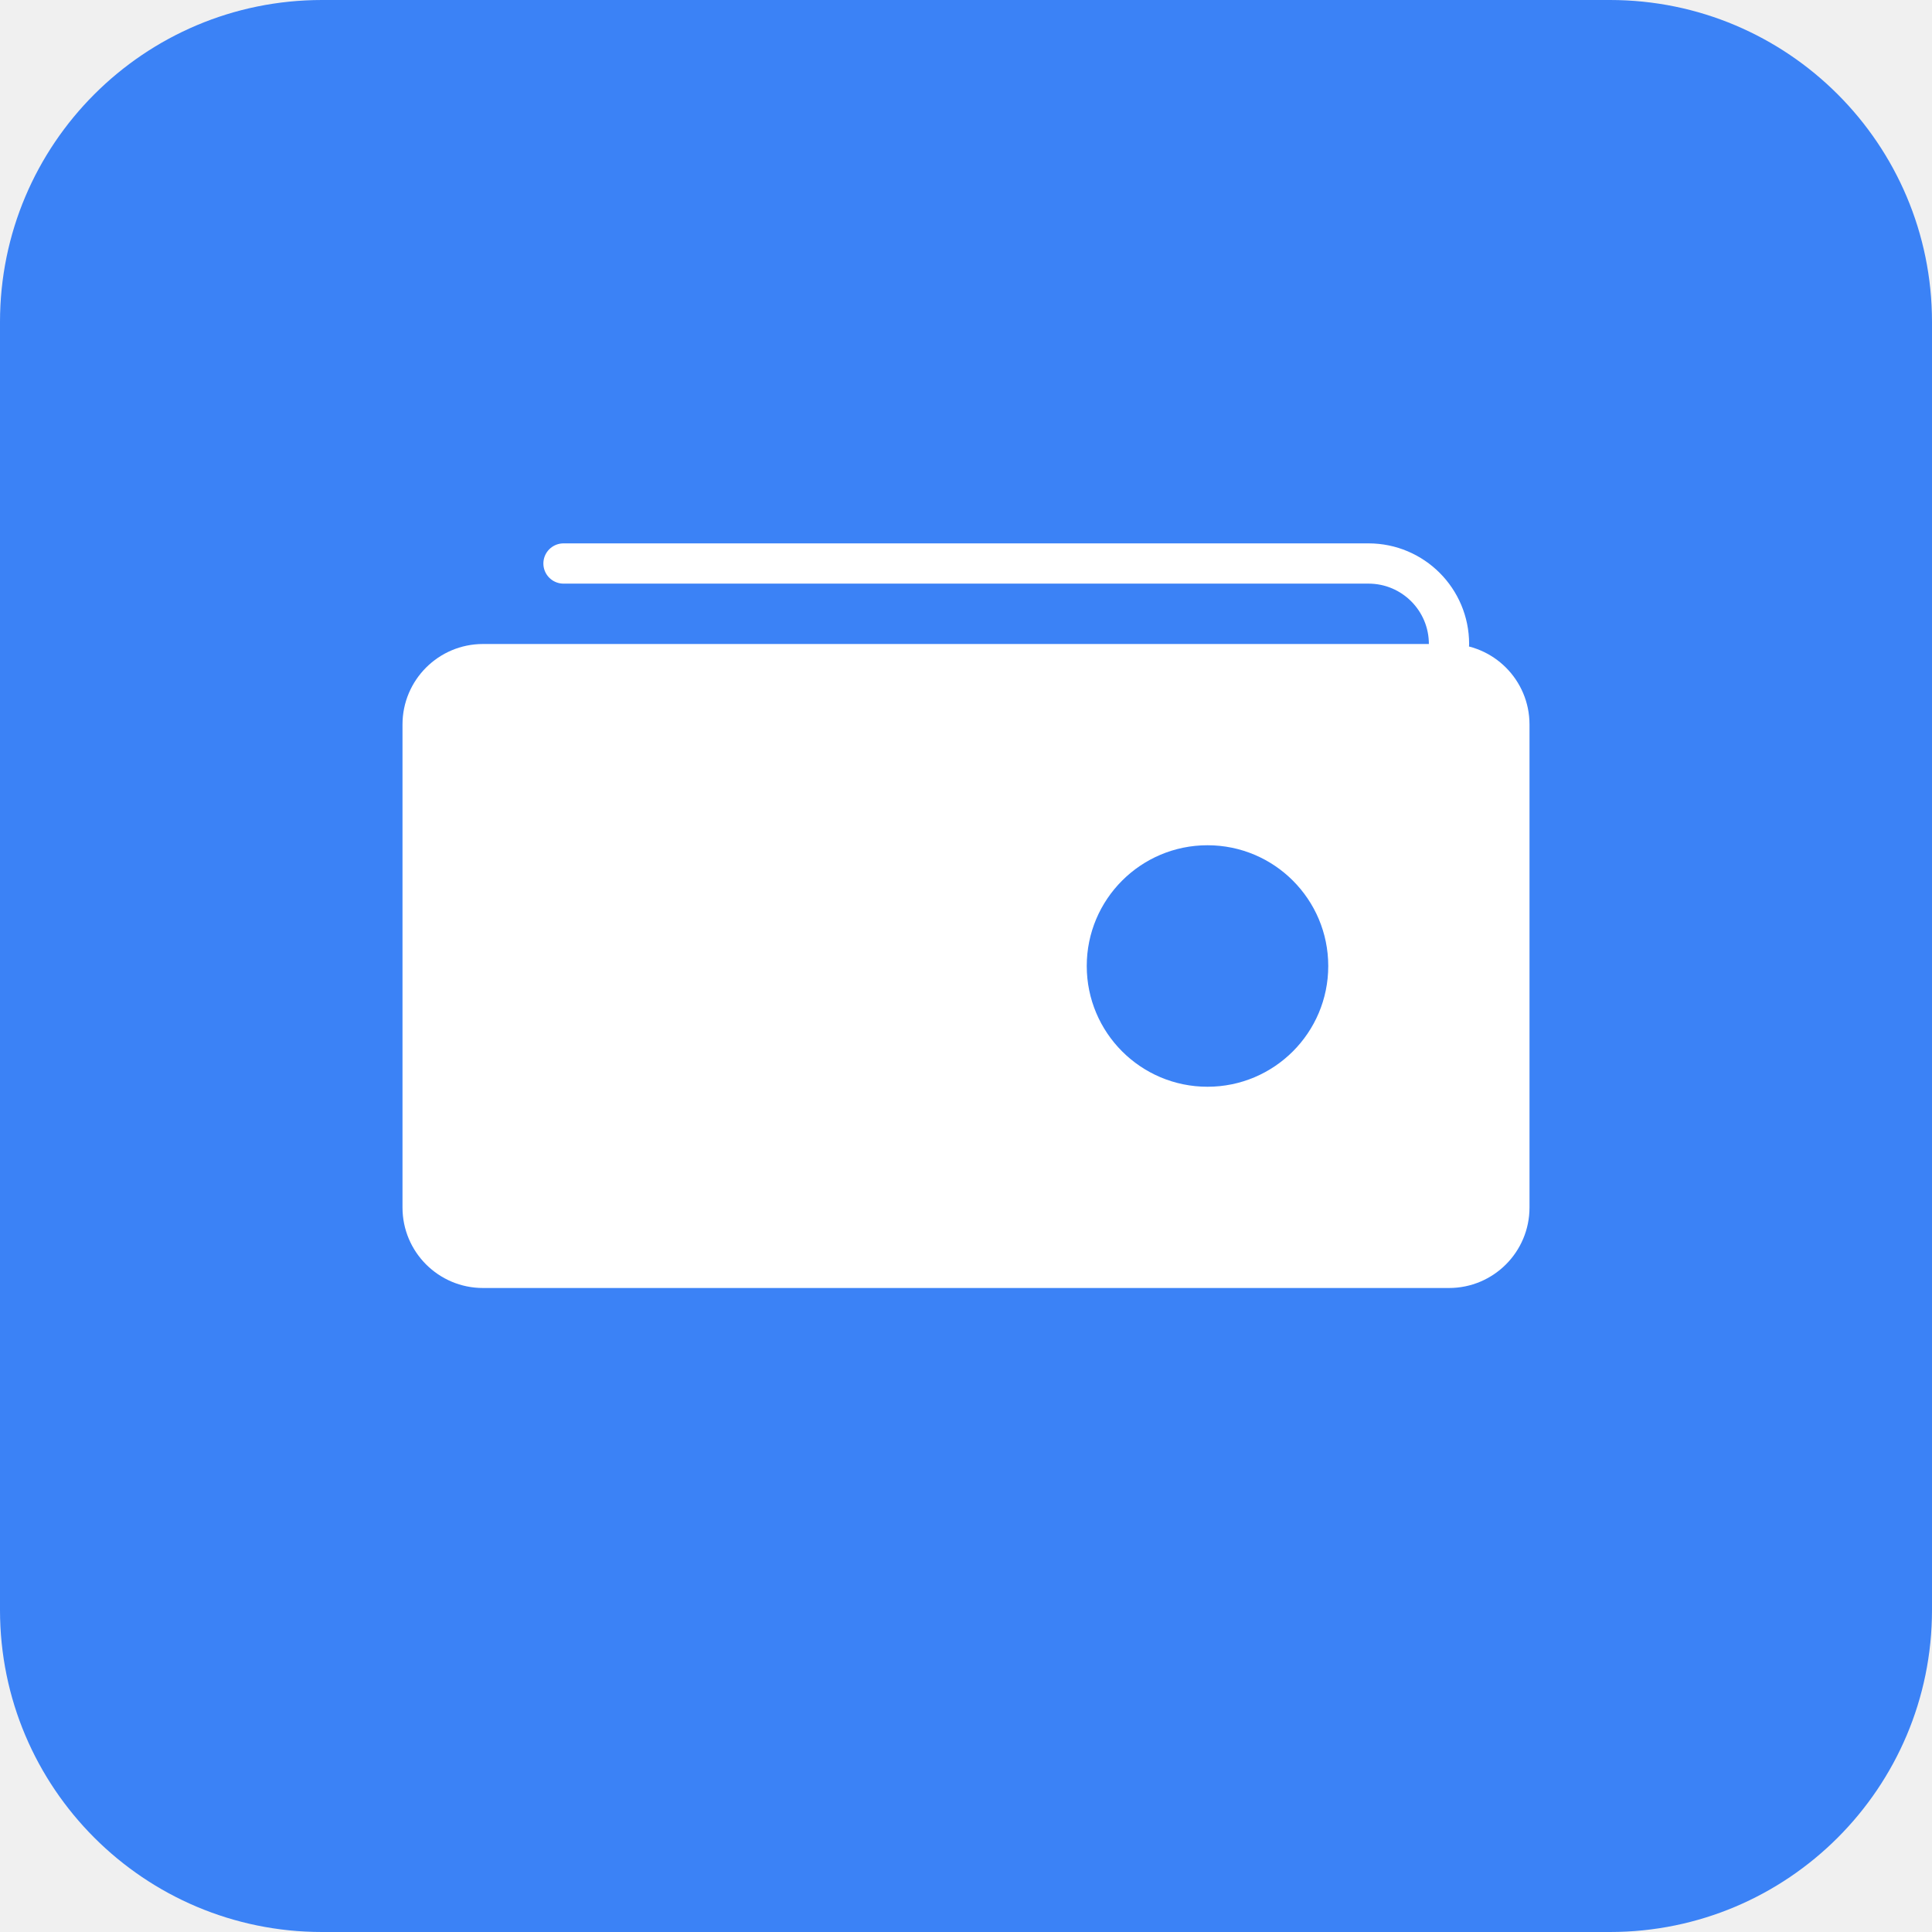
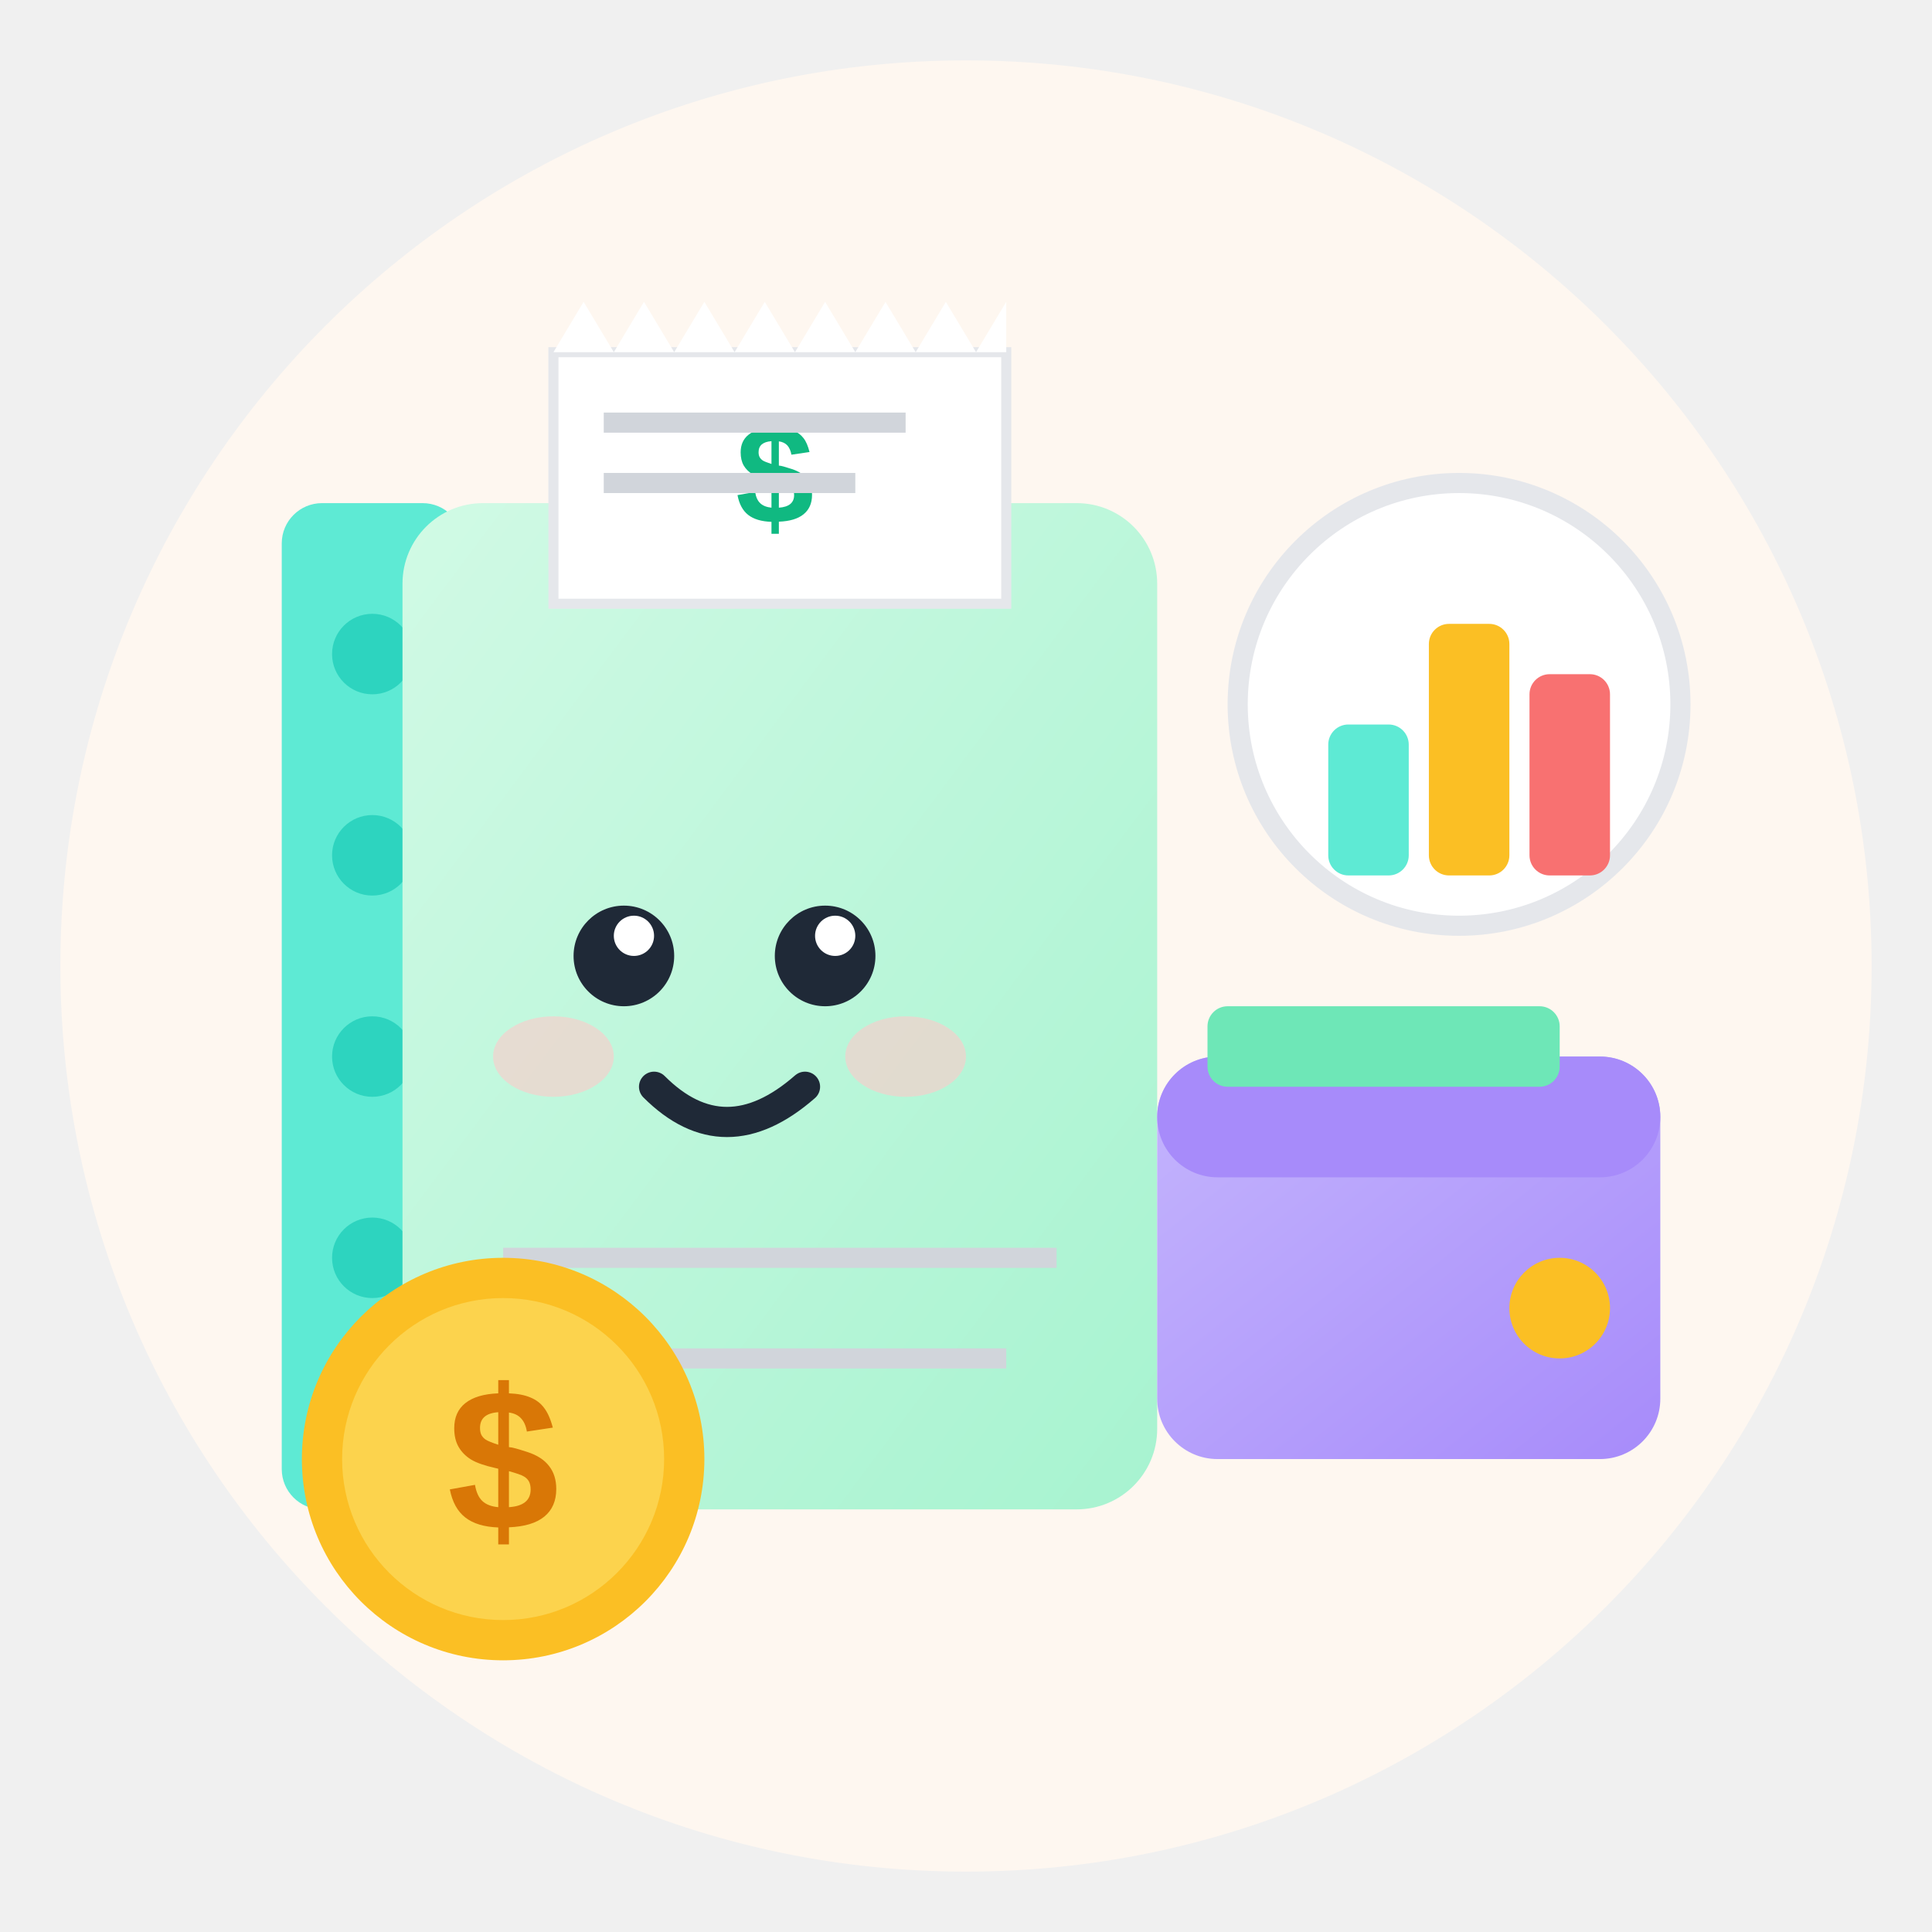
- <svg xmlns="http://www.w3.org/2000/svg" viewBox="0 0 192 192" fill="none">
-   <rect width="192" height="192" rx="32" fill="#3b82f6" />
-   <path d="M48 64h96a8 8 0 018 8v48a8 8 0 01-8 8H48a8 8 0 01-8-8V72a8 8 0 018-8z" fill="white" />
-   <circle cx="120" cy="96" r="12" fill="#3b82f6" />
-   <path d="M56 56h80a8 8 0 018 8" stroke="white" stroke-width="4" stroke-linecap="round" />
+ <svg xmlns="http://www.w3.org/2000/svg" viewBox="0 0 192 192" width="192" height="192">
+   <defs>
+     <linearGradient id="notebookGrad" x1="0%" y1="0%" x2="100%" y2="100%">
+       <stop offset="0%" style="stop-color:#d1fae5" />
+       <stop offset="100%" style="stop-color:#a7f3d0" />
+     </linearGradient>
+     <linearGradient id="walletGrad" x1="0%" y1="0%" x2="100%" y2="100%">
+       <stop offset="0%" style="stop-color:#c4b5fd" />
+       <stop offset="100%" style="stop-color:#a78bfa" />
+     </linearGradient>
+   </defs>
+   <circle cx="96" cy="96" r="90" fill="#fef7f0" />
+   <rect x="28" y="50" width="18" height="100" rx="4" fill="#5eead4" />
+   <circle cx="37" cy="65" r="4" fill="#2dd4bf" />
+   <circle cx="37" cy="85" r="4" fill="#2dd4bf" />
+   <circle cx="37" cy="105" r="4" fill="#2dd4bf" />
+   <circle cx="37" cy="125" r="4" fill="#2dd4bf" />
+   <rect x="40" y="50" width="75" height="100" rx="8" fill="url(#notebookGrad)" />
+   <path d="M55 35 L100 35 L100 60 L55 60 Z" fill="#fff" stroke="#e5e7eb" stroke-width="1" />
+   <path d="M55 35 L58 30 L61 35 L64 30 L67 35 L70 30 L73 35 L76 30 L79 35 L82 30 L85 35 L88 30 L91 35 L94 30 L97 35 L100 30 L100 35 Z" fill="#fff" />
+   <text x="77" y="52" font-family="Arial" font-size="14" font-weight="bold" fill="#10b981" text-anchor="middle">$</text>
+   <line x1="60" y1="42" x2="90" y2="42" stroke="#d1d5db" stroke-width="2" />
+   <line x1="60" y1="48" x2="85" y2="48" stroke="#d1d5db" stroke-width="2" />
+   <circle cx="62" cy="95" r="5" fill="#1f2937" />
+   <circle cx="82" cy="95" r="5" fill="#1f2937" />
+   <circle cx="63" cy="93" r="2" fill="#fff" />
+   <circle cx="83" cy="93" r="2" fill="#fff" />
+   <path d="M65 108 Q72 115 80 108" stroke="#1f2937" stroke-width="3" fill="none" stroke-linecap="round" />
+   <ellipse cx="55" cy="105" rx="6" ry="4" fill="#fecaca" opacity="0.6" />
+   <ellipse cx="90" cy="105" rx="6" ry="4" fill="#fecaca" opacity="0.6" />
+   <line x1="50" y1="125" x2="105" y2="125" stroke="#d1d5db" stroke-width="2" />
+   <line x1="50" y1="135" x2="100" y2="135" stroke="#d1d5db" stroke-width="2" />
+   <rect x="115" y="105" width="50" height="40" rx="6" fill="url(#walletGrad)" />
+   <rect x="115" y="105" width="50" height="12" rx="6" fill="#a78bfa" />
+   <circle cx="155" cy="130" r="5" fill="#fbbf24" />
+   <rect x="120" y="100" width="35" height="8" rx="2" fill="#6ee7b7" />
+   <circle cx="50" cy="145" r="20" fill="#fbbf24" />
+   <circle cx="50" cy="145" r="16" fill="#fcd34d" />
+   <text x="50" y="152" font-family="Arial" font-size="20" font-weight="bold" fill="#d97706" text-anchor="middle">$</text>
+   <circle cx="145" cy="70" r="22" fill="#fff" stroke="#e5e7eb" stroke-width="2" />
+   <rect x="132" y="72" width="8" height="15" rx="2" fill="#5eead4" />
+   <rect x="142" y="62" width="8" height="25" rx="2" fill="#fbbf24" />
+   <rect x="152" y="67" width="8" height="20" rx="2" fill="#f87171" />
</svg>
